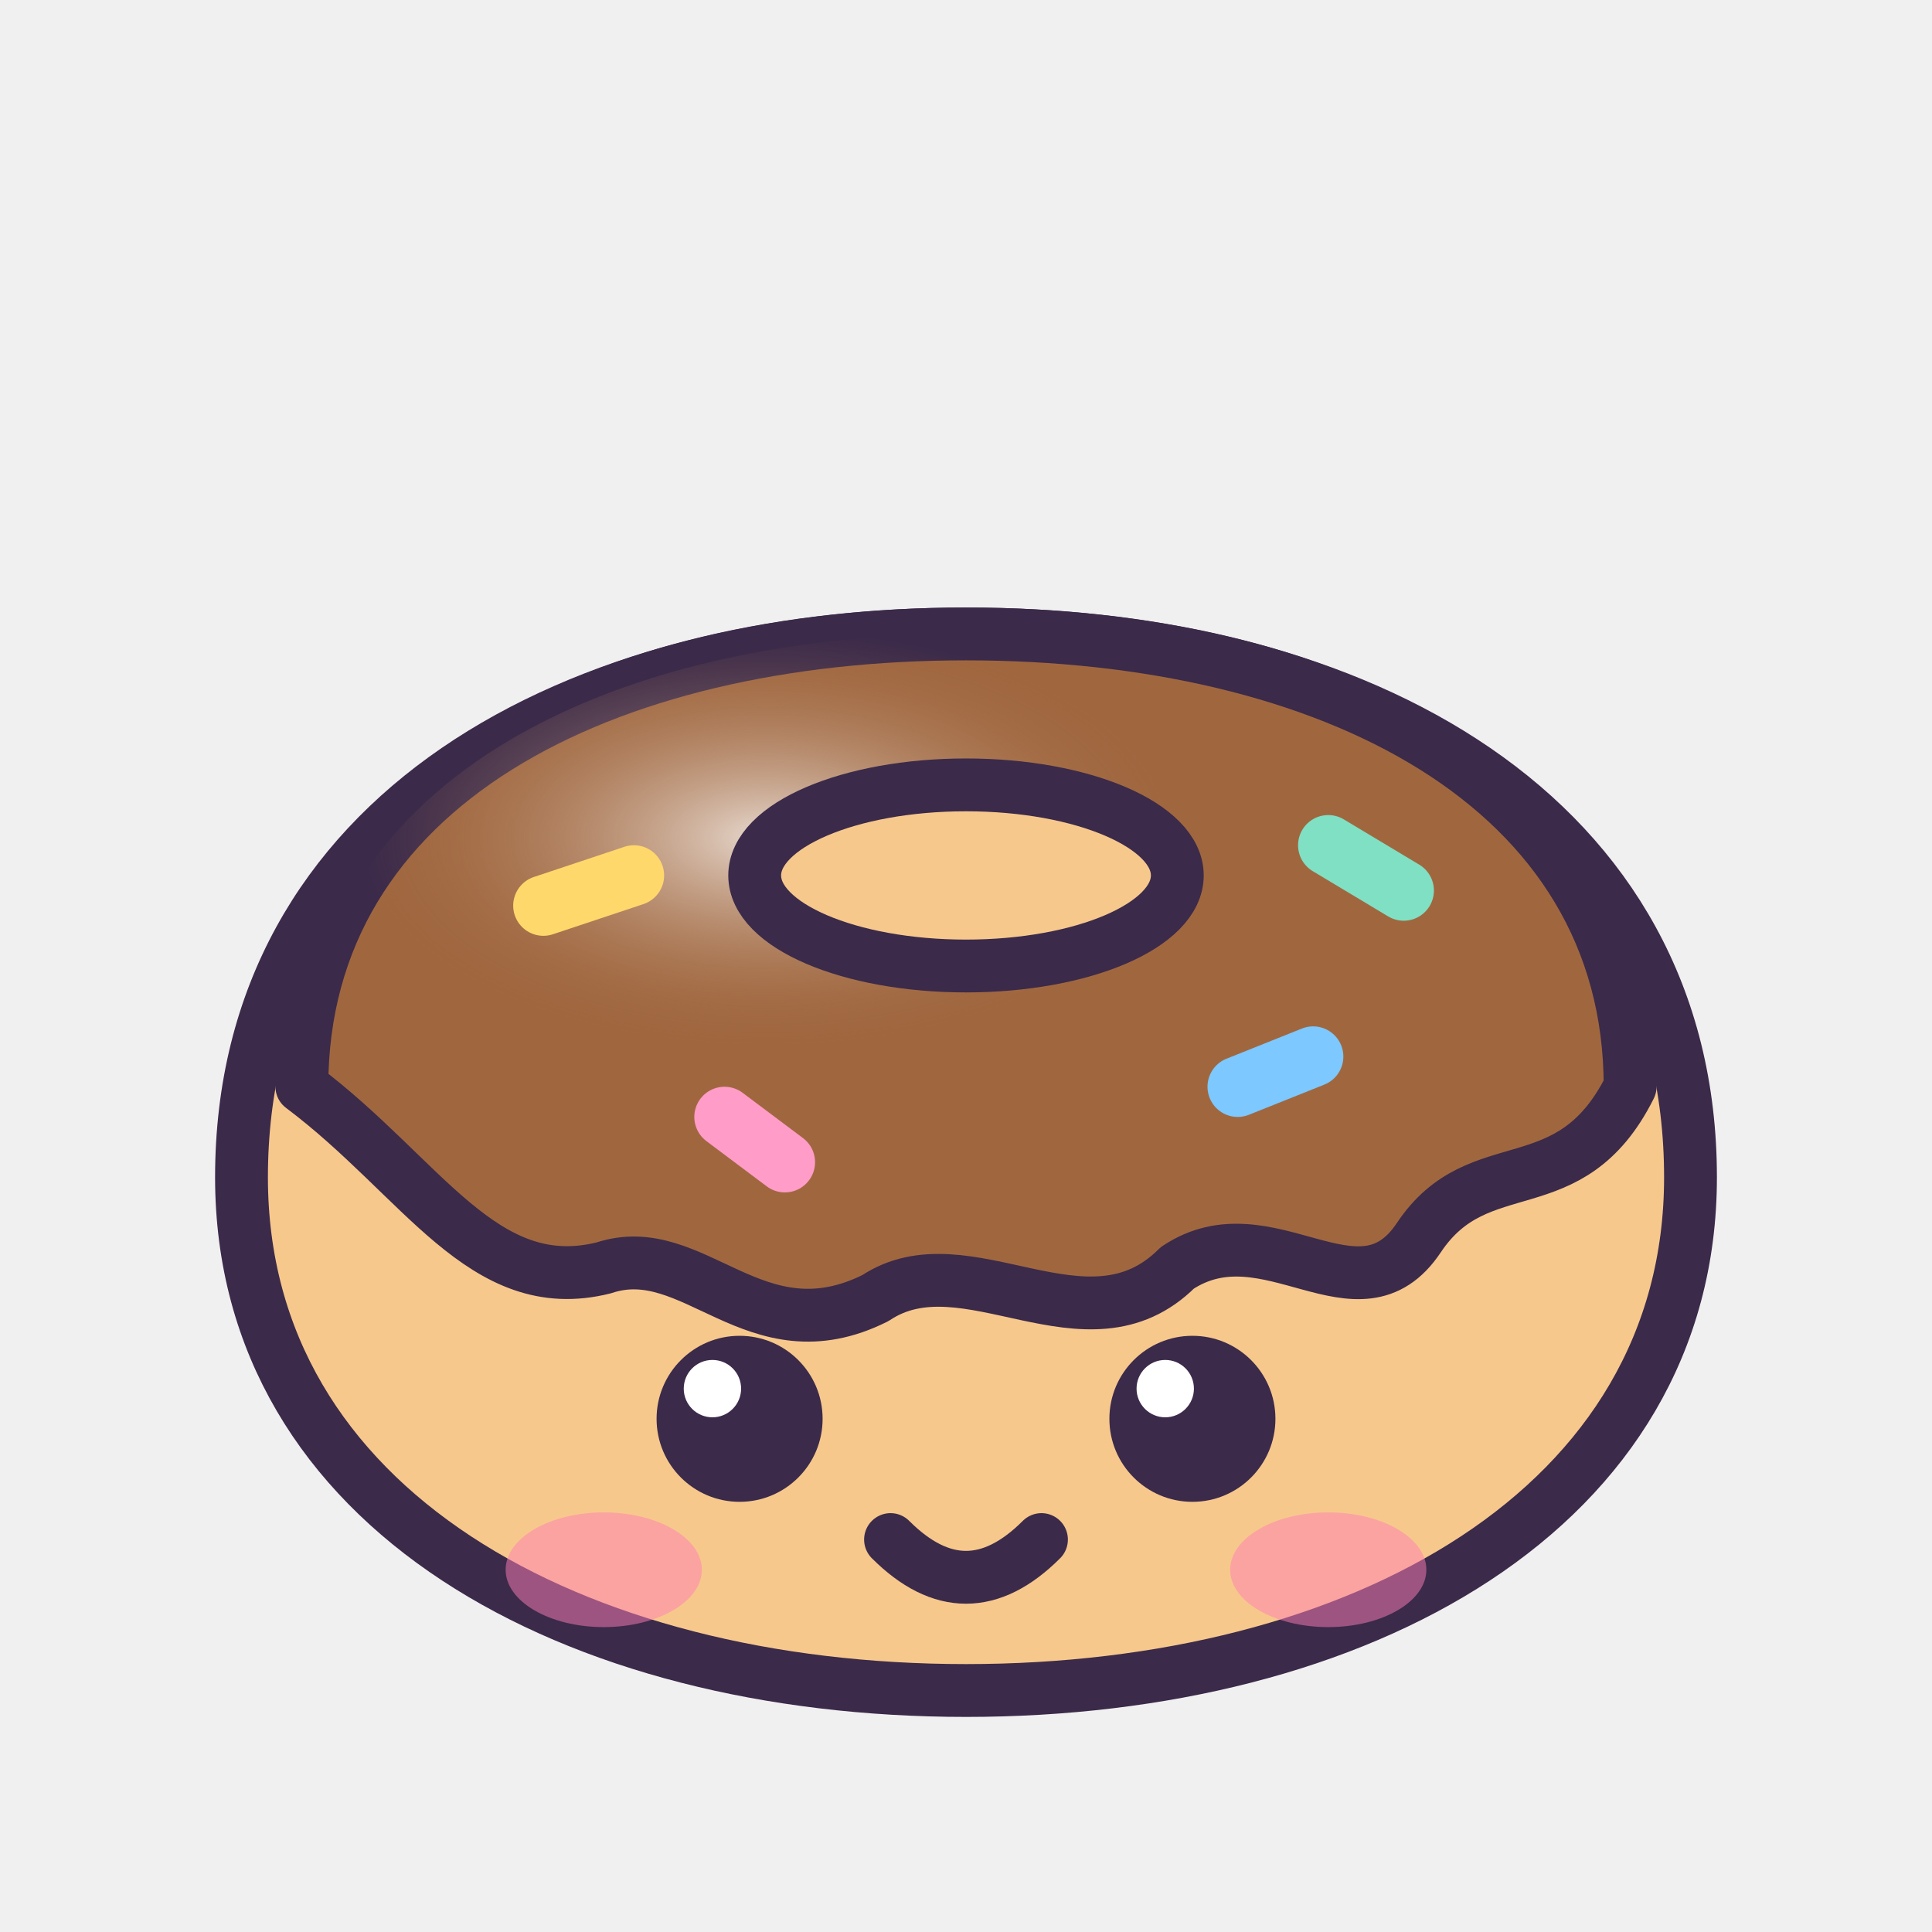
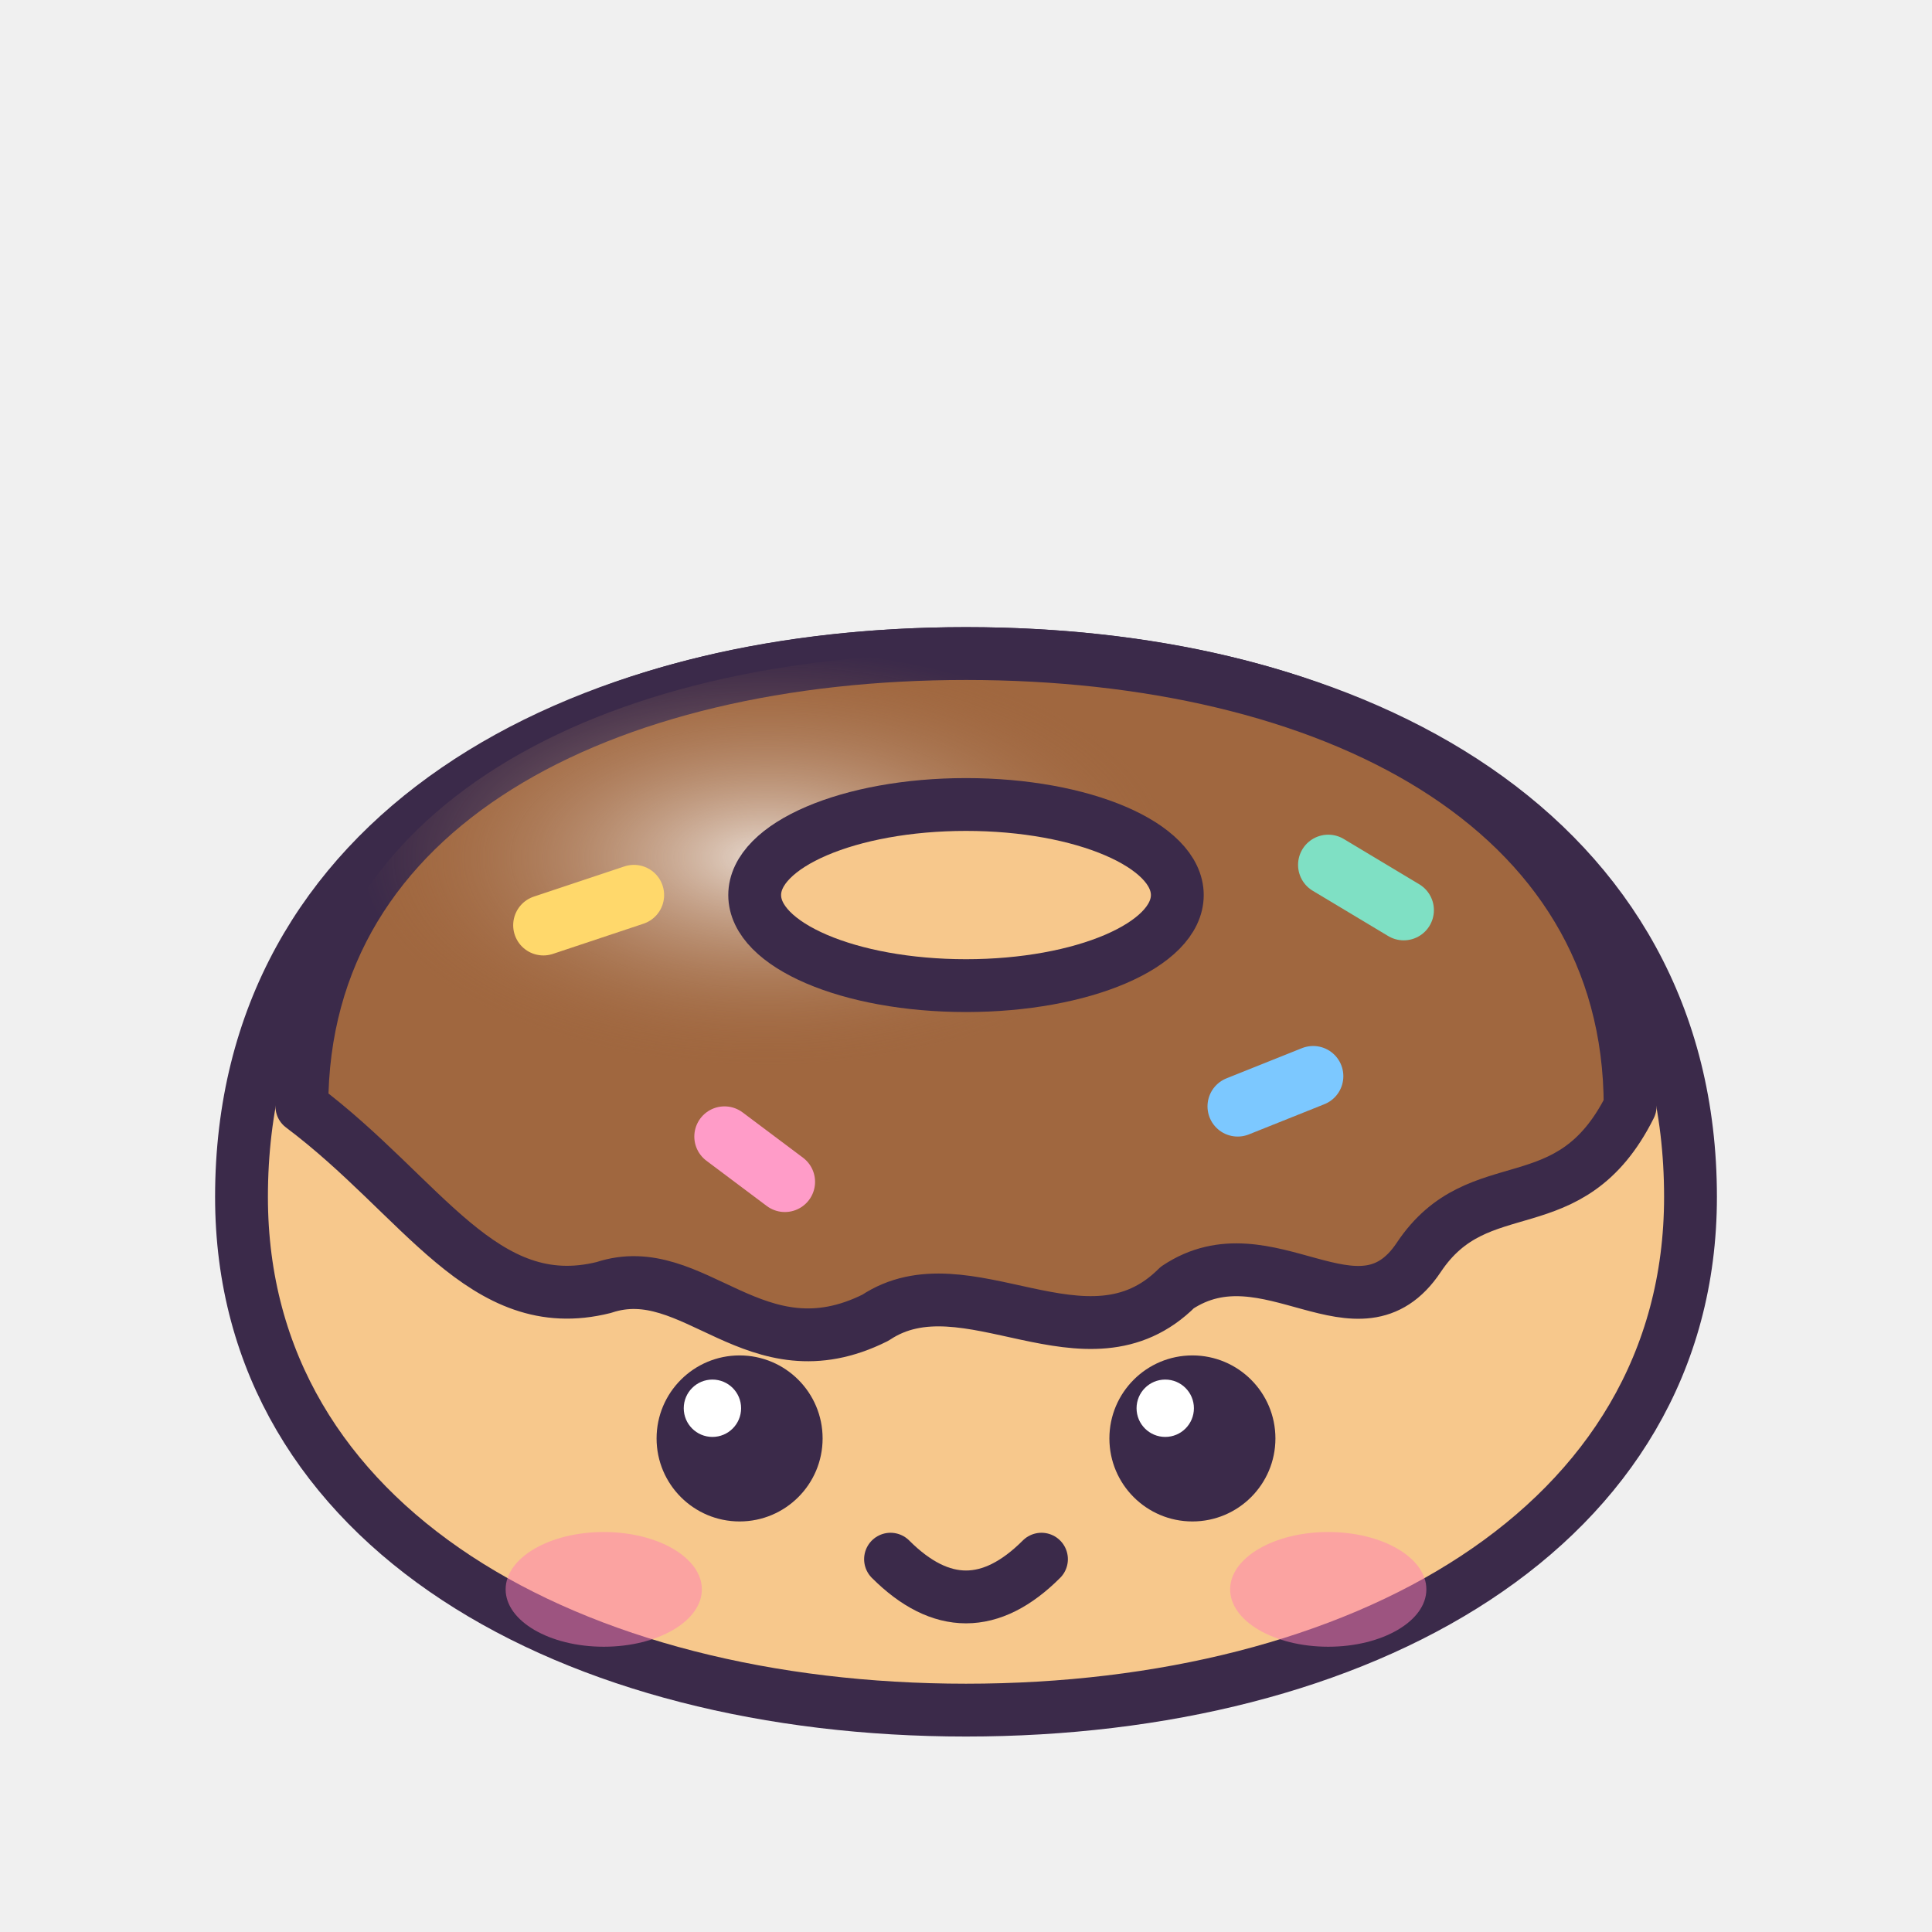
<svg xmlns="http://www.w3.org/2000/svg" viewBox="-4 -4 128 128" role="img" aria-label="donut">
  <defs>
-     <radialGradient id="gdonut31" cx=".35" cy=".3" r=".8">
+     <radialGradient id="gdonut163" cx=".35" cy=".3" r=".8">
      <stop offset="0" stop-color="#fff" stop-opacity=".75" />
      <stop offset=".38" stop-color="#A0673F" stop-opacity="0" />
    </radialGradient>
-     <linearGradient id="hdonut31" x1="0" y1="0" x2="1" y2="1">
+     <linearGradient id="hdonut163" x1="0" y1="0" x2="1" y2="1">
      <stop offset="0" stop-color="#FF9CC8" />
      <stop offset=".25" stop-color="#FFD86B" />
      <stop offset=".5" stop-color="#7FE0C4" />
      <stop offset=".75" stop-color="#7CC8FF" />
      <stop offset="1" stop-color="#B48CFF" />
    </linearGradient>
-     <linearGradient id="audonut31" x1="0" y1="0" x2="0" y2="1">
+     <linearGradient id="audonut163" x1="0" y1="0" x2="0" y2="1">
      <stop offset="0" stop-color="#FFE9A0" />
      <stop offset=".55" stop-color="#F5C542" />
      <stop offset="1" stop-color="#D99A1E" />
    </linearGradient>
  </defs>
-   <path d="M12 74 C12 50 34 38 60 38 C86 38 108 50 108 74 C108 96 86 108 60 108 C34 108 12 96 12 74 Z" fill="#F7C88C" stroke="#3B2A4A" stroke-width="3.5" stroke-linejoin="round" stroke-linecap="round" />
-   <path d="M12 74 C12 50 34 38 60 38 C86 38 108 50 108 74 C108 96 86 108 60 108 C34 108 12 96 12 74 Z" fill="url(#gdonut31)" />
-   <path d="M16 68 C16 48 36 38 60 38 C84 38 104 48 104 68 C100 76 94 72 90 78 C86 84 80 76 74 80 C68 86 60 78 54 82 C46 86 42 78 36 80 C28 82 24 74 16 68 Z" fill="#A0673F" stroke="#3B2A4A" stroke-width="3.5" stroke-linejoin="round" stroke-linecap="round" />
-   <path d="M16 68 C16 48 36 38 60 38 C84 38 104 48 104 68 C100 76 94 72 90 78 C86 84 80 76 74 80 C68 86 60 78 54 82 C46 86 42 78 36 80 C28 82 24 74 16 68 Z" fill="url(#gdonut31)" />
-   <ellipse cx="60" cy="54" rx="14" ry="6" fill="#F7C88C" stroke="#3B2A4A" stroke-width="3.5" stroke-linejoin="round" stroke-linecap="round" />
-   <g stroke-width="4" stroke-linecap="round">
-     <path d="M32 56 l6 -2" stroke="#FFD86B" />
-     <path d="M84 52 l5 3" stroke="#7FE0C4" />
-     <path d="M44 70 l4 3" stroke="#FF9CC8" />
-     <path d="M78 68 l5 -2" stroke="#7CC8FF" />
+   <g transform="translate(0 1.3)">
+     <path d="M12 74 C12 50 34 38 60 38 C86 38 108 50 108 74 C108 96 86 108 60 108 C34 108 12 96 12 74 Z" fill="#F7C88C" stroke="#3B2A4A" stroke-width="3.5" stroke-linejoin="round" stroke-linecap="round" />
+     <path d="M12 74 C12 50 34 38 60 38 C86 38 108 50 108 74 C108 96 86 108 60 108 C34 108 12 96 12 74 Z" fill="url(#gdonut163)" />
+     <path d="M16 68 C16 48 36 38 60 38 C84 38 104 48 104 68 C100 76 94 72 90 78 C86 84 80 76 74 80 C68 86 60 78 54 82 C46 86 42 78 36 80 C28 82 24 74 16 68 Z" fill="#A0673F" stroke="#3B2A4A" stroke-width="3.5" stroke-linejoin="round" stroke-linecap="round" />
+     <path d="M16 68 C16 48 36 38 60 38 C84 38 104 48 104 68 C100 76 94 72 90 78 C86 84 80 76 74 80 C68 86 60 78 54 82 C46 86 42 78 36 80 C28 82 24 74 16 68 Z" fill="url(#gdonut163)" />
+     <ellipse cx="60" cy="54" rx="14" ry="6" fill="#F7C88C" stroke="#3B2A4A" stroke-width="3.5" stroke-linejoin="round" stroke-linecap="round" />
+     <g stroke-width="4" stroke-linecap="round">
+       <path d="M32 56 l6 -2" stroke="#FFD86B" />
+       <path d="M84 52 l5 3" stroke="#7FE0C4" />
+       <path d="M44 70 l4 3" stroke="#FF9CC8" />
+       <path d="M78 68 l5 -2" stroke="#7CC8FF" />
+     </g>
+     <circle cx="45" cy="90" r="5.5" fill="#3B2A4A" />
+     <circle cx="75" cy="90" r="5.5" fill="#3B2A4A" />
+     <circle cx="43.2" cy="88" r="1.9" fill="#fff" />
+     <circle cx="73.2" cy="88" r="1.9" fill="#fff" />
+     <path d="M55 98 q5 5 10 0" fill="none" stroke="#3B2A4A" stroke-width="3.5" stroke-linejoin="round" stroke-linecap="round" />
+     <ellipse cx="36" cy="100" rx="6.5" ry="3.8" fill="#FF7EB6" opacity=".5" />
+     <ellipse cx="84" cy="100" rx="6.5" ry="3.8" fill="#FF7EB6" opacity=".5" />
  </g>
-   <circle cx="45" cy="90" r="5.5" fill="#3B2A4A" />
-   <circle cx="75" cy="90" r="5.5" fill="#3B2A4A" />
-   <circle cx="43.2" cy="88" r="1.9" fill="#fff" />
-   <circle cx="73.2" cy="88" r="1.9" fill="#fff" />
-   <path d="M55 98 q5 5 10 0" fill="none" stroke="#3B2A4A" stroke-width="3.5" stroke-linejoin="round" stroke-linecap="round" />
-   <ellipse cx="36" cy="100" rx="6.5" ry="3.8" fill="#FF7EB6" opacity=".5" />
-   <ellipse cx="84" cy="100" rx="6.5" ry="3.8" fill="#FF7EB6" opacity=".5" />
</svg>
